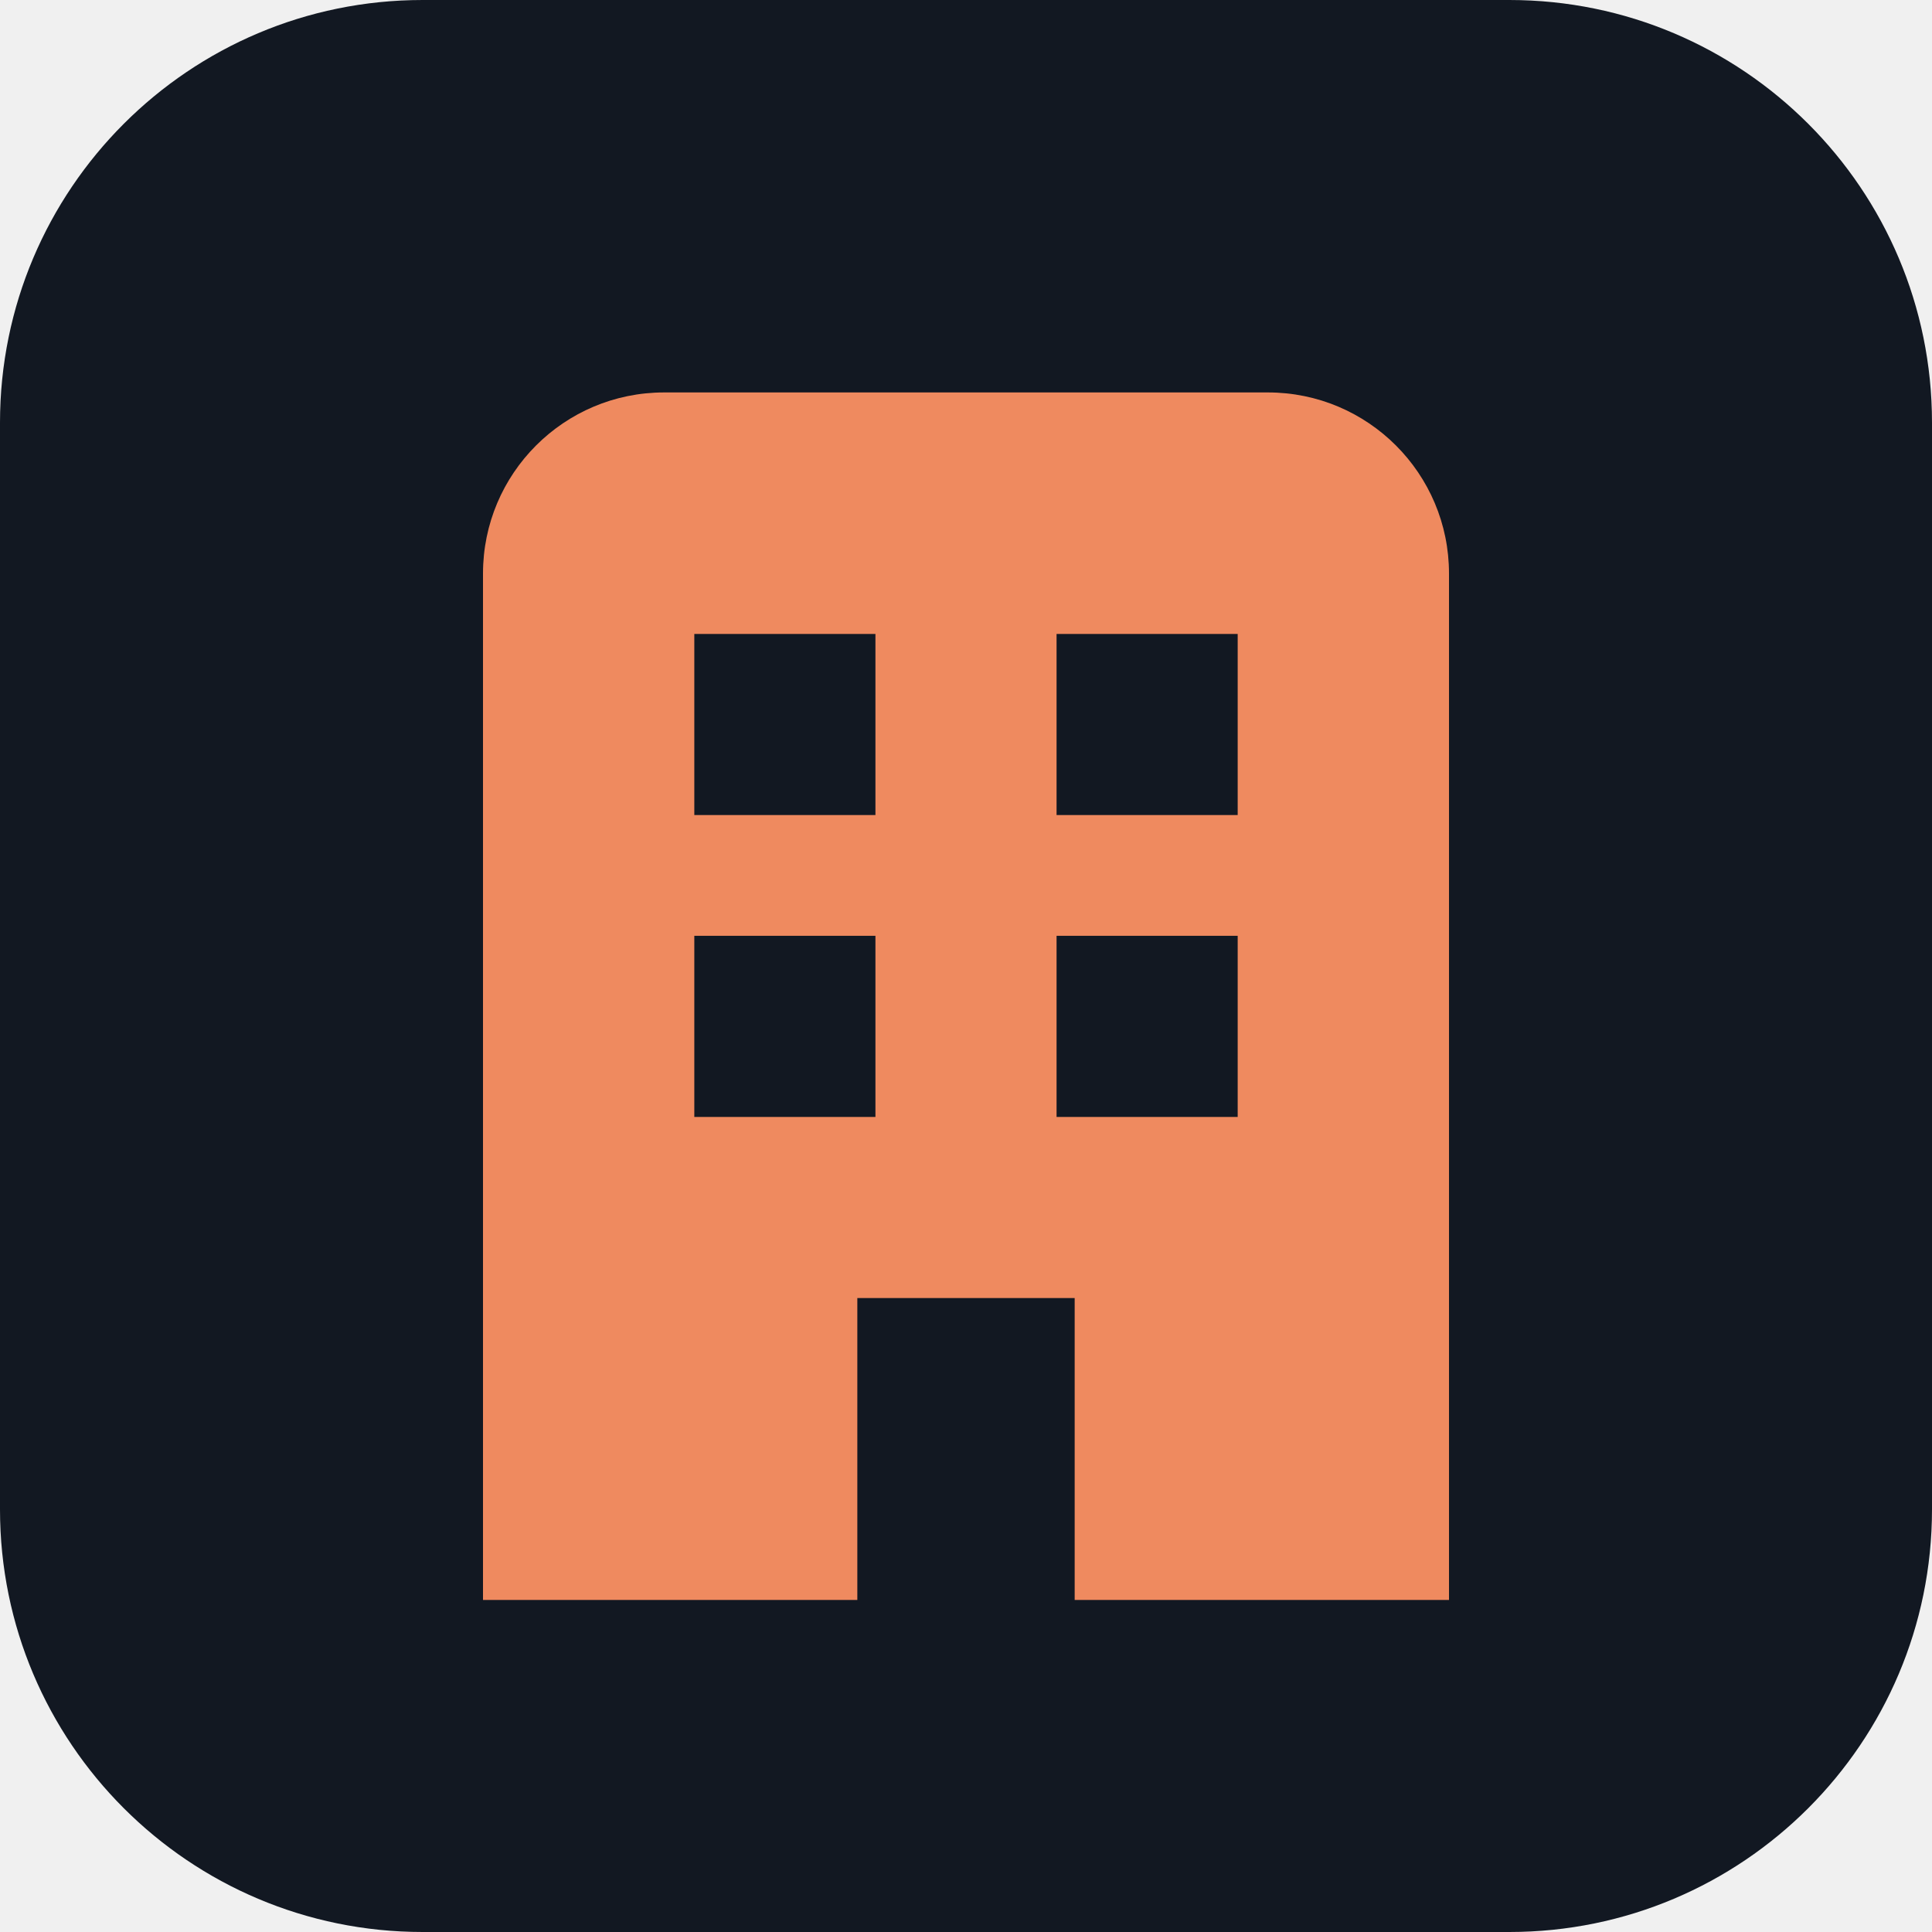
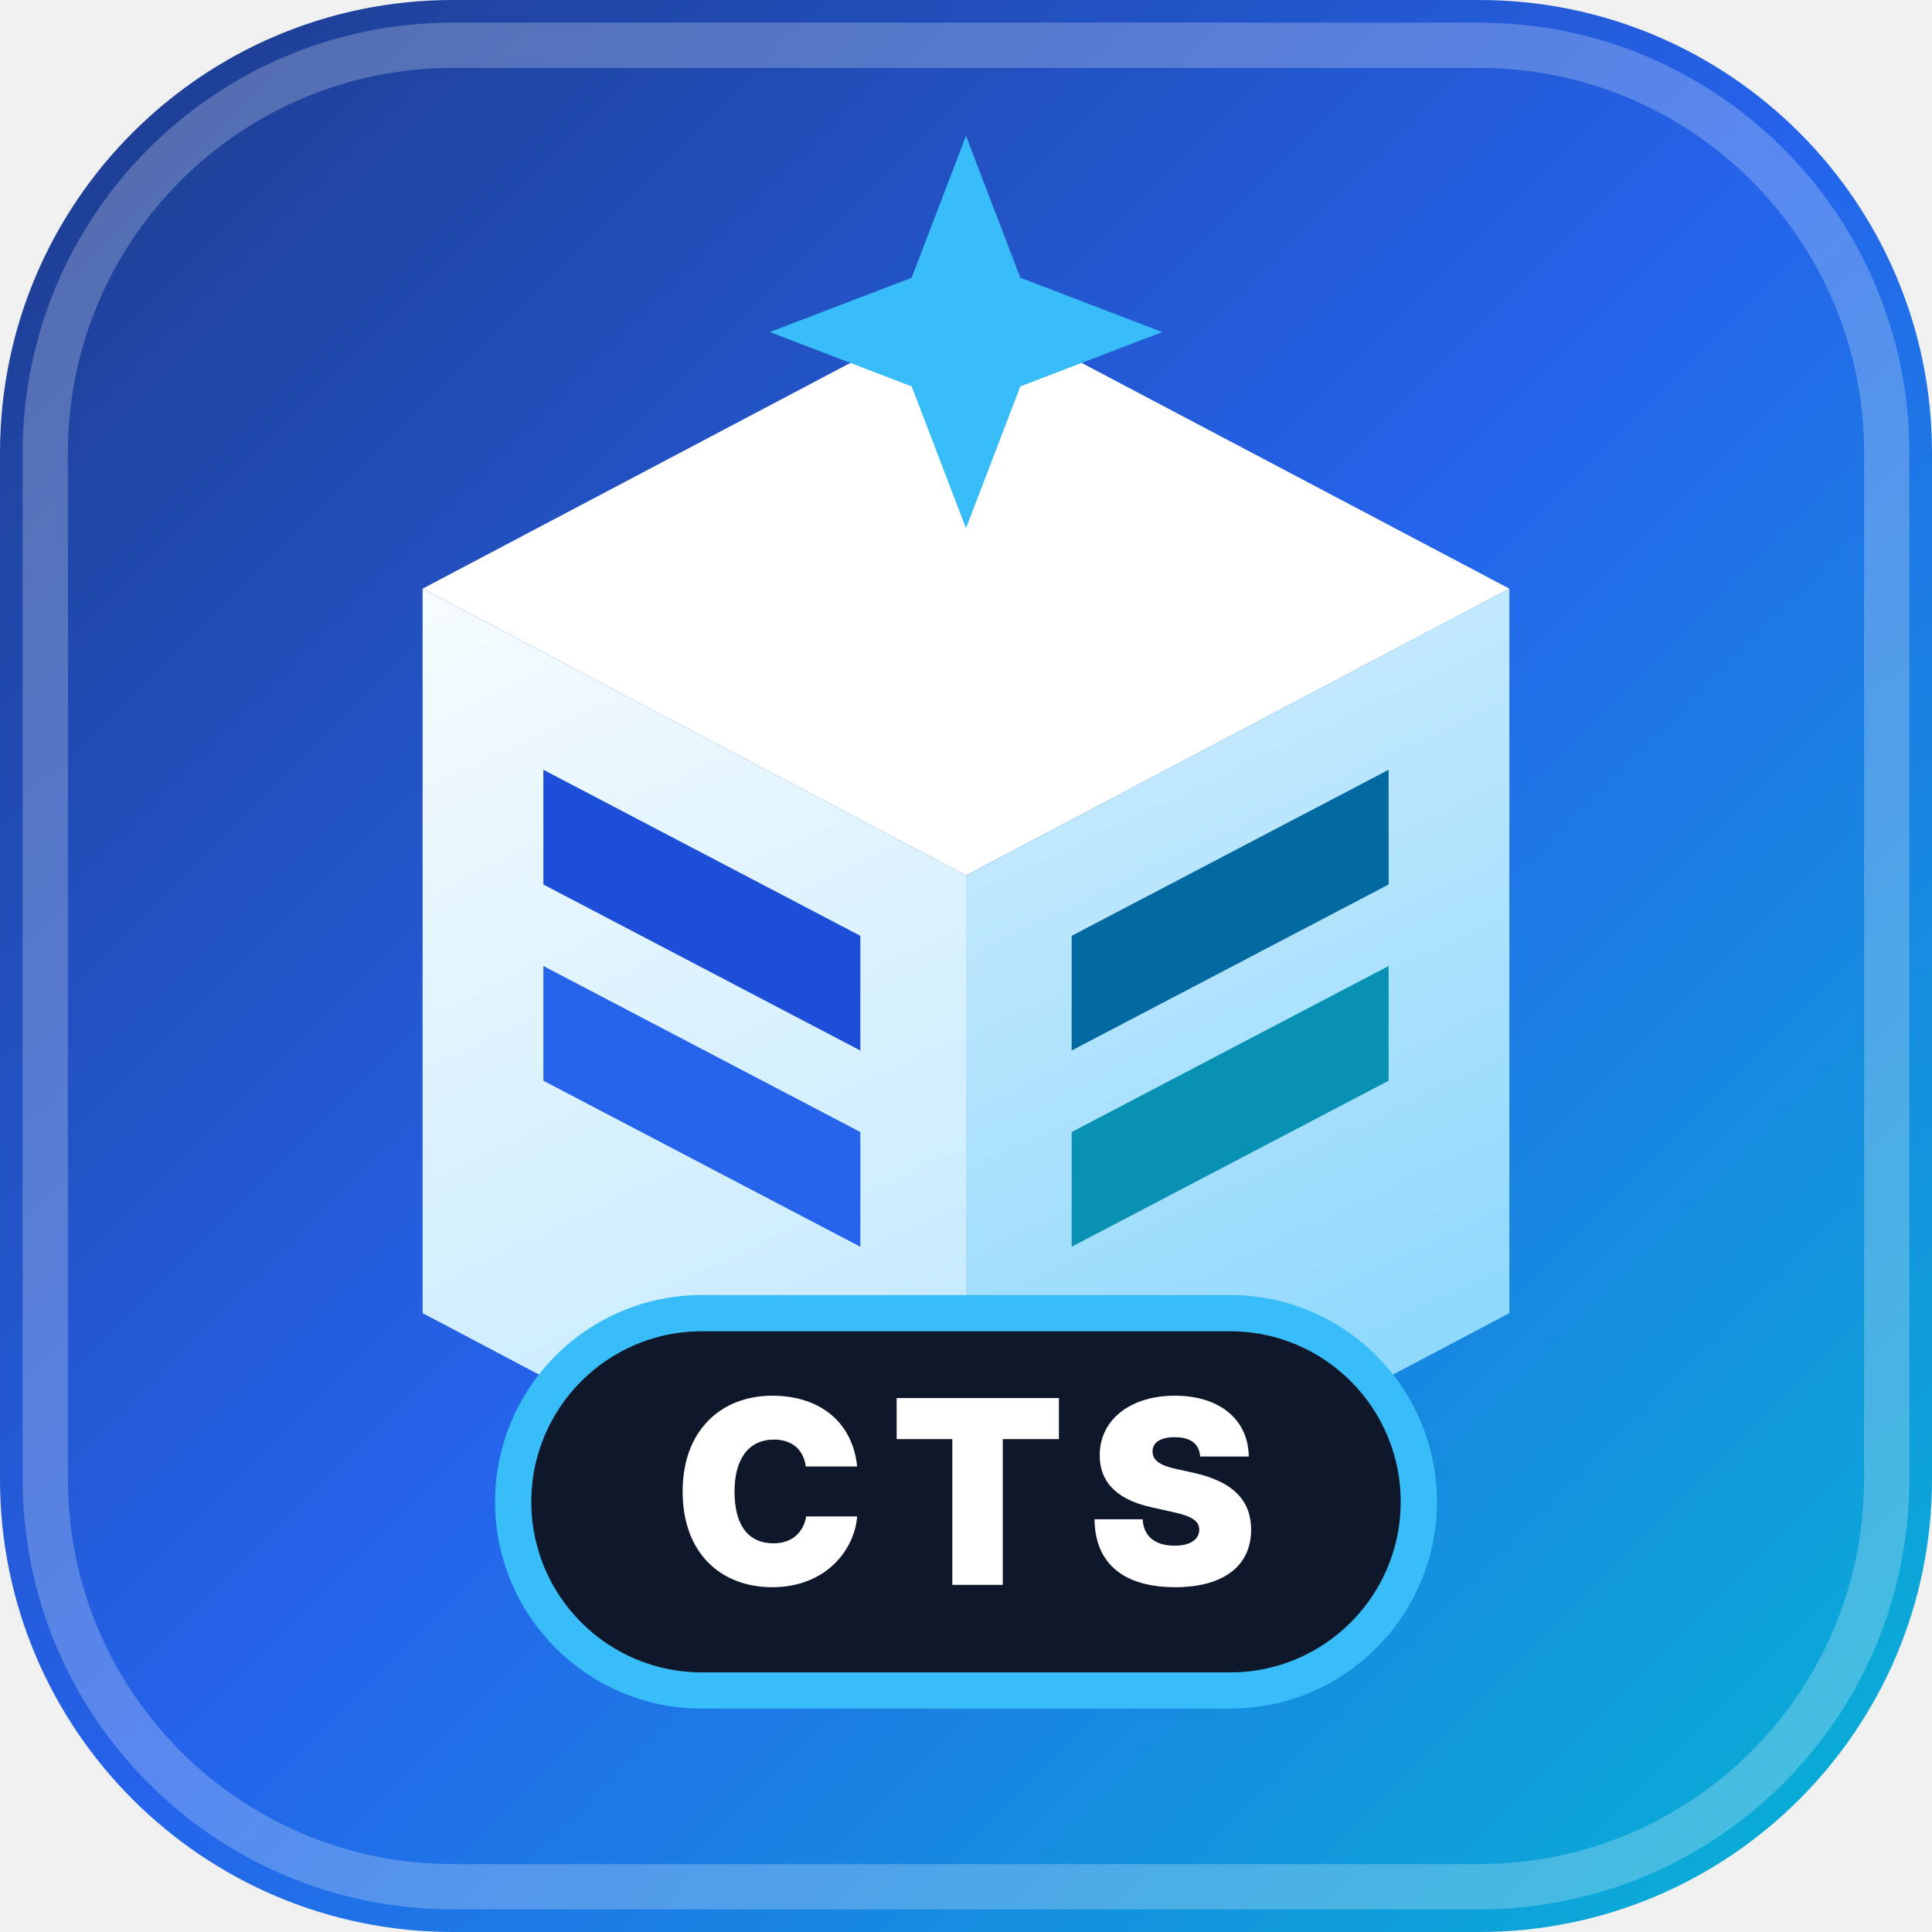
- <svg xmlns="http://www.w3.org/2000/svg" viewBox="0 0 32 32">
-   <rect width="32" height="32" rx="7" fill="#121822" />
-   <path transform="translate(4 4.5)" fill="#EF8A5F" fill-rule="evenodd" d="M7 2h10a3 3 0 0 1 3 3v17H4V5a3 3 0 0 1 3-3zM7.5 6h3v3h-3zM13.5 6h3v3h-3zM7.5 11h3v3h-3zM13.5 11h3v3h-3zM10.2 17h3.6v5h-3.6z" />
+ <svg xmlns="http://www.w3.org/2000/svg" viewBox="0 0 64 64" fill="none">
+   <defs>
+     <linearGradient id="cts-grad" x1="0" y1="0" x2="64" y2="64" gradientUnits="userSpaceOnUse">
+       <stop offset="0%" stop-color="#1E3A8A" />
+       <stop offset="50%" stop-color="#2563EB" />
+       <stop offset="100%" stop-color="#06B6D4" />
+     </linearGradient>
+     <linearGradient id="cts-left" x1="14" y1="14" x2="32" y2="52" gradientUnits="userSpaceOnUse">
+       <stop offset="0%" stop-color="#FFFFFF" />
+       <stop offset="100%" stop-color="#BAE6FD" />
+     </linearGradient>
+     <linearGradient id="cts-right" x1="32" y1="14" x2="50" y2="52" gradientUnits="userSpaceOnUse">
+       <stop offset="0%" stop-color="#E0F2FE" />
+       <stop offset="100%" stop-color="#7DD3FC" />
+     </linearGradient>
+   </defs>
+   <rect width="64" height="64" rx="15" fill="url(#cts-grad)" />
+   <rect x="1.5" y="1.5" width="61" height="61" rx="13.5" stroke="#FFFFFF" stroke-opacity="0.24" stroke-width="1.5" />
+   <polygon points="32,10 50,19.5 32,29 14,19.5" fill="#FFFFFF" />
+   <polygon points="14,19.5 32,29 32,53 14,43.5" fill="url(#cts-left)" />
+   <polygon points="50,19.5 32,29 32,53 50,43.5" fill="url(#cts-right)" />
+   <polygon points="18,25.5 28.5,31 28.5,34.8 18,29.3" fill="#1D4ED8" />
+   <polygon points="18,32 28.5,37.5 28.5,41.3 18,35.8" fill="#2563EB" />
+   <polygon points="46,25.5 35.5,31 35.5,34.8 46,29.3" fill="#0369A1" />
+   <polygon points="46,32 35.5,37.5 35.5,41.3 46,35.8" fill="#0891B2" />
+   <path d="M32,4.5 L33.8,9.2 L38.5,11 L33.8,12.8 L32,17.5 L30.2,12.8 L25.5,11 L30.2,9.2 Z" fill="#38BDF8" />
+   <rect x="17" y="43.5" width="30" height="12.5" rx="6.25" fill="#0F172A" stroke="#38BDF8" stroke-width="1.2" />
+   <text x="32" y="52.5" text-anchor="middle" fill="#FFFFFF" font-family="system-ui, -apple-system, sans-serif" font-weight="900" font-size="8.5" letter-spacing="0.8">CTS</text>
</svg>
